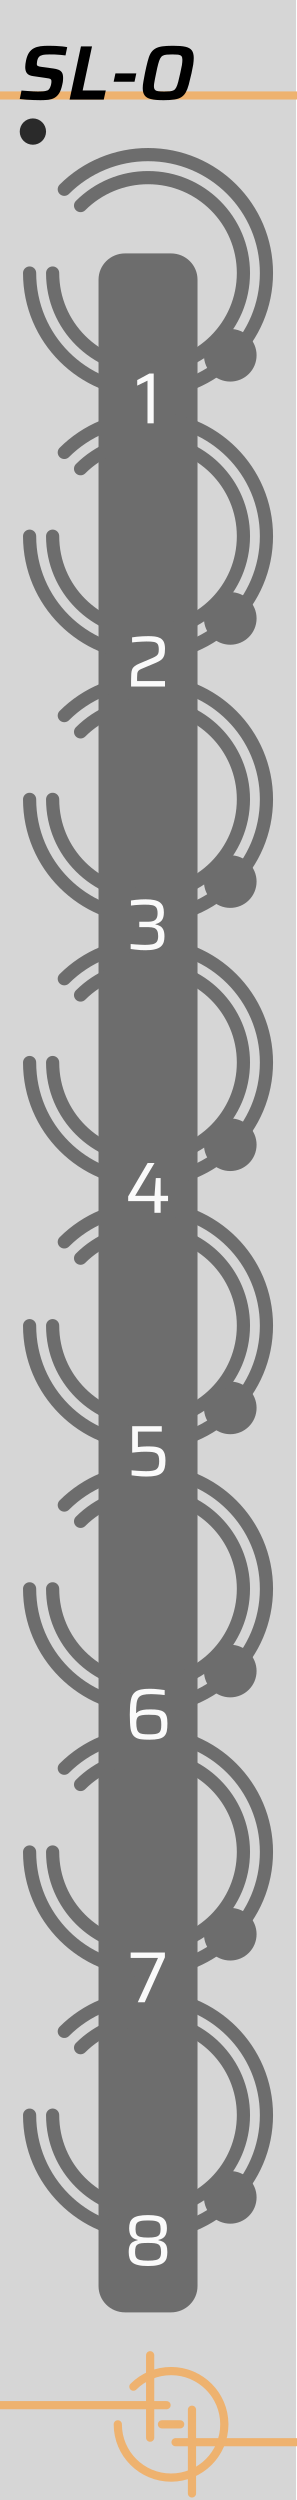
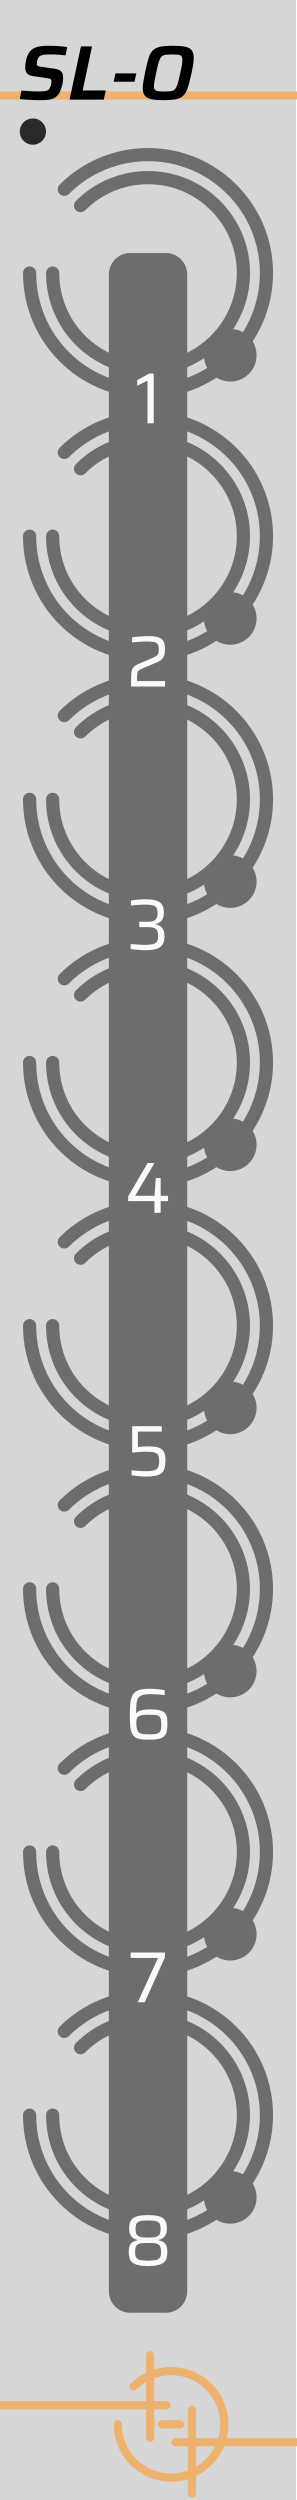
<svg xmlns="http://www.w3.org/2000/svg" width="100%" height="100%" viewBox="0 0 45 380" version="1.1" xml:space="preserve" style="fill-rule:evenodd;clip-rule:evenodd;stroke-linecap:round;stroke-linejoin:round;stroke-miterlimit:1.5;">
  <g id="background" transform="matrix(0.3,0,0,1,0,0)">
    <rect x="0" y="0" width="150" height="380" style="fill:rgb(214,214,214);" />
  </g>
  <g id="output" transform="matrix(1,0,0,1,-101,-10)">
    <g id="controls-background" transform="matrix(1,0,0,1,97,0)">
-       <g transform="matrix(0.994738,0,0,0.916412,0.229272,29.4938)">
-         <path d="M33.447,25.105L33.447,357.924C33.447,360.032 31.87,361.744 29.928,361.744L22.891,361.744C20.949,361.744 19.373,360.032 19.373,357.924L19.373,25.105C19.373,22.997 20.949,21.285 22.891,21.285L29.928,21.285C31.87,21.285 33.447,22.997 33.447,25.105Z" style="fill:rgb(109,109,109);stroke:rgb(109,109,109);stroke-width:1.05px;" />
+       <g transform="matrix(0.78158,0,0,0.916412,5.85871,29.4938)">
+         <path d="M33.447,24.286L33.447,358.743C33.447,360.399 31.87,361.744 29.928,361.744L22.891,361.744C20.949,361.744 19.373,360.399 19.373,358.743L19.373,24.286C19.373,22.63 20.949,21.285 22.891,21.285L29.928,21.285C31.87,21.285 33.447,22.63 33.447,24.286Z" style="fill:rgb(109,109,109);stroke:rgb(109,109,109);stroke-width:1.17px;" />
      </g>
      <g id="in-8" transform="matrix(1.56522,0,0,1.56522,-14.9783,-168.587)">
        <path d="M15,319.5C15,325.851 20.149,331 26.5,331C32.847,331 38,325.847 38,319.5C38,313.153 32.847,308 26.5,308C23.45,308 20.525,309.212 18.368,311.368C20.525,309.212 23.45,308 26.5,308C32.847,308 38,313.153 38,319.5C38,325.847 32.847,331 26.5,331C20.149,331 15,325.851 15,319.5Z" style="fill:none;stroke:rgb(109,109,109);stroke-width:1.28px;stroke-linecap:butt;stroke-miterlimit:2;" />
      </g>
      <g id="in-7" transform="matrix(1.56522,0,0,1.56522,-14.9783,-145.978)">
        <path d="M15,279.5C15,285.851 20.149,291 26.5,291C32.847,291 38,285.847 38,279.5C38,273.153 32.847,268 26.5,268C23.45,268 20.525,269.212 18.368,271.368C20.525,269.212 23.45,268 26.5,268C32.847,268 38,273.153 38,279.5C38,285.847 32.847,291 26.5,291C20.149,291 15,285.851 15,279.5Z" style="fill:none;stroke:rgb(109,109,109);stroke-width:1.28px;stroke-linecap:butt;stroke-miterlimit:2;" />
      </g>
      <g id="in-6" transform="matrix(1.56522,0,0,1.56522,-14.9783,-123.37)">
        <path d="M15,239.5C15,245.851 20.149,251 26.5,251C32.847,251 38,245.847 38,239.5C38,233.153 32.847,228 26.5,228C23.45,228 20.525,229.212 18.368,231.368C20.525,229.212 23.45,228 26.5,228C32.847,228 38,233.153 38,239.5C38,245.847 32.847,251 26.5,251C20.149,251 15,245.851 15,239.5Z" style="fill:none;stroke:rgb(109,109,109);stroke-width:1.28px;stroke-linecap:butt;stroke-miterlimit:2;" />
      </g>
      <g id="in-5" transform="matrix(1.56522,0,0,1.56522,-14.9783,-100.761)">
        <path d="M15,199.5C15,205.851 20.149,211 26.5,211C32.847,211 38,205.847 38,199.5C38,193.153 32.847,188 26.5,188C23.45,188 20.525,189.212 18.368,191.368C20.525,189.212 23.45,188 26.5,188C32.847,188 38,193.153 38,199.5C38,205.847 32.847,211 26.5,211C20.149,211 15,205.851 15,199.5Z" style="fill:none;stroke:rgb(109,109,109);stroke-width:1.28px;stroke-linecap:butt;stroke-miterlimit:2;" />
      </g>
      <g id="in-4" transform="matrix(1.56522,0,0,1.56522,-14.9783,-78.1522)">
        <path d="M15,159.5C15,165.851 20.149,171 26.5,171C32.847,171 38,165.847 38,159.5C38,153.153 32.847,148 26.5,148C23.45,148 20.525,149.212 18.368,151.368C20.525,149.212 23.45,148 26.5,148C32.847,148 38,153.153 38,159.5C38,165.847 32.847,171 26.5,171C20.149,171 15,165.851 15,159.5Z" style="fill:none;stroke:rgb(109,109,109);stroke-width:1.28px;stroke-linecap:butt;stroke-miterlimit:2;" />
      </g>
      <g id="in-3" transform="matrix(1.56522,0,0,1.56522,-14.9783,-55.5435)">
        <path d="M15,119.5C15,125.851 20.149,131 26.5,131C32.847,131 38,125.847 38,119.5C38,113.153 32.847,108 26.5,108C23.45,108 20.525,109.212 18.368,111.368C20.525,109.212 23.45,108 26.5,108C32.847,108 38,113.153 38,119.5C38,125.847 32.847,131 26.5,131C20.149,131 15,125.851 15,119.5Z" style="fill:none;stroke:rgb(109,109,109);stroke-width:1.28px;stroke-linecap:butt;stroke-miterlimit:2;" />
      </g>
      <g id="in-2" transform="matrix(1.56522,0,0,1.56522,-14.9783,-32.9348)">
        <path d="M15,79.5C15,85.851 20.149,91 26.5,91C32.847,91 38,85.847 38,79.5C38,73.153 32.847,68 26.5,68C23.45,68 20.525,69.212 18.368,71.368C20.525,69.212 23.45,68 26.5,68C32.847,68 38,73.153 38,79.5C38,85.847 32.847,91 26.5,91C20.149,91 15,85.851 15,79.5Z" style="fill:none;stroke:rgb(109,109,109);stroke-width:1.28px;stroke-linecap:butt;stroke-miterlimit:2;" />
      </g>
      <g id="in-1" transform="matrix(1.56522,0,0,1.56522,-14.9783,-10.3261)">
        <path d="M15,39.5C15,45.851 20.149,51 26.5,51C32.847,51 38,45.847 38,39.5C38,33.153 32.847,28 26.5,28C23.45,28 20.525,29.212 18.368,31.368C20.525,29.212 23.45,28 26.5,28C32.847,28 38,33.153 38,39.5C38,45.847 32.847,51 26.5,51C20.149,51 15,45.851 15,39.5Z" style="fill:none;stroke:rgb(109,109,109);stroke-width:1.28px;stroke-linecap:butt;stroke-miterlimit:2;" />
      </g>
      <g id="in-81" transform="matrix(1.26087,0,0,1.26087,-6.91304,-71.3478)">
        <path d="M15,319.5C15,325.851 20.149,331 26.5,331C32.847,331 38,325.847 38,319.5C38,313.153 32.847,308 26.5,308C23.45,308 20.525,309.212 18.368,311.368C20.525,309.212 23.45,308 26.5,308C32.847,308 38,313.153 38,319.5C38,325.847 32.847,331 26.5,331C20.149,331 15,325.851 15,319.5Z" style="fill:none;stroke:rgb(109,109,109);stroke-width:1.59px;stroke-linecap:butt;stroke-miterlimit:2;" />
      </g>
      <g id="in-71" transform="matrix(1.26087,0,0,1.26087,-6.91304,-60.9131)">
        <path d="M15,279.5C15,285.851 20.149,291 26.5,291C32.847,291 38,285.847 38,279.5C38,273.153 32.847,268 26.5,268C23.45,268 20.525,269.212 18.368,271.368C20.525,269.212 23.45,268 26.5,268C32.847,268 38,273.153 38,279.5C38,285.847 32.847,291 26.5,291C20.149,291 15,285.851 15,279.5Z" style="fill:none;stroke:rgb(109,109,109);stroke-width:1.59px;stroke-linecap:butt;stroke-miterlimit:2;" />
      </g>
      <g id="in-61" transform="matrix(1.26087,0,0,1.26087,-6.91304,-50.4783)">
        <path d="M15,239.5C15,245.851 20.149,251 26.5,251C32.847,251 38,245.847 38,239.5C38,233.153 32.847,228 26.5,228C23.45,228 20.525,229.212 18.368,231.368C20.525,229.212 23.45,228 26.5,228C32.847,228 38,233.153 38,239.5C38,245.847 32.847,251 26.5,251C20.149,251 15,245.851 15,239.5Z" style="fill:none;stroke:rgb(109,109,109);stroke-width:1.59px;stroke-linecap:butt;stroke-miterlimit:2;" />
      </g>
      <g id="in-51" transform="matrix(1.26087,0,0,1.26087,-6.91304,-40.0435)">
        <path d="M15,199.5C15,205.851 20.149,211 26.5,211C32.847,211 38,205.847 38,199.5C38,193.153 32.847,188 26.5,188C23.45,188 20.525,189.212 18.368,191.368C20.525,189.212 23.45,188 26.5,188C32.847,188 38,193.153 38,199.5C38,205.847 32.847,211 26.5,211C20.149,211 15,205.851 15,199.5Z" style="fill:none;stroke:rgb(109,109,109);stroke-width:1.59px;stroke-linecap:butt;stroke-miterlimit:2;" />
      </g>
      <g id="in-41" transform="matrix(1.26087,0,0,1.26087,-6.91304,-29.6087)">
        <path d="M15,159.5C15,165.851 20.149,171 26.5,171C32.847,171 38,165.847 38,159.5C38,153.153 32.847,148 26.5,148C23.45,148 20.525,149.212 18.368,151.368C20.525,149.212 23.45,148 26.5,148C32.847,148 38,153.153 38,159.5C38,165.847 32.847,171 26.5,171C20.149,171 15,165.851 15,159.5Z" style="fill:none;stroke:rgb(109,109,109);stroke-width:1.59px;stroke-linecap:butt;stroke-miterlimit:2;" />
      </g>
      <g id="in-31" transform="matrix(1.26087,0,0,1.26087,-6.91304,-19.1739)">
        <path d="M15,119.5C15,125.851 20.149,131 26.5,131C32.847,131 38,125.847 38,119.5C38,113.153 32.847,108 26.5,108C23.45,108 20.525,109.212 18.368,111.368C20.525,109.212 23.45,108 26.5,108C32.847,108 38,113.153 38,119.5C38,125.847 32.847,131 26.5,131C20.149,131 15,125.851 15,119.5Z" style="fill:none;stroke:rgb(109,109,109);stroke-width:1.59px;stroke-linecap:butt;stroke-miterlimit:2;" />
      </g>
      <g id="in-21" transform="matrix(1.26087,0,0,1.26087,-6.91304,-8.73914)">
        <path d="M15,79.5C15,85.851 20.149,91 26.5,91C32.847,91 38,85.847 38,79.5C38,73.153 32.847,68 26.5,68C23.45,68 20.525,69.212 18.368,71.368C20.525,69.212 23.45,68 26.5,68C32.847,68 38,73.153 38,79.5C38,85.847 32.847,91 26.5,91C20.149,91 15,85.851 15,79.5Z" style="fill:none;stroke:rgb(109,109,109);stroke-width:1.59px;stroke-linecap:butt;stroke-miterlimit:2;" />
      </g>
      <g id="in-11" transform="matrix(1.26087,0,0,1.26087,-6.91304,1.69564)">
        <path d="M15,39.5C15,45.851 20.149,51 26.5,51C32.847,51 38,45.847 38,39.5C38,33.153 32.847,28 26.5,28C23.45,28 20.525,29.212 18.368,31.368C20.525,29.212 23.45,28 26.5,28C32.847,28 38,33.153 38,39.5C38,45.847 32.847,51 26.5,51C20.149,51 15,45.851 15,39.5Z" style="fill:none;stroke:rgb(109,109,109);stroke-width:1.59px;stroke-linecap:butt;stroke-miterlimit:2;" />
      </g>
      <g id="in-7-led" transform="matrix(0.304348,0,0,0.304348,30.9348,291.978)">
        <circle cx="26.5" cy="39.5" r="11.5" style="fill:rgb(109,109,109);stroke:rgb(109,109,109);stroke-width:3.29px;stroke-linecap:butt;stroke-miterlimit:2;" />
      </g>
      <g id="in-8-led" transform="matrix(0.304348,0,0,0.304348,30.9348,331.978)">
        <circle cx="26.5" cy="39.5" r="11.5" style="fill:rgb(109,109,109);stroke:rgb(109,109,109);stroke-width:3.29px;stroke-linecap:butt;stroke-miterlimit:2;" />
      </g>
      <g id="in-6-led" transform="matrix(0.304348,0,0,0.304348,30.9348,251.978)">
        <circle cx="26.5" cy="39.5" r="11.5" style="fill:rgb(109,109,109);stroke:rgb(109,109,109);stroke-width:3.29px;stroke-linecap:butt;stroke-miterlimit:2;" />
      </g>
      <g id="in-5-led" transform="matrix(0.304348,0,0,0.304348,30.9348,211.978)">
        <circle cx="26.5" cy="39.5" r="11.5" style="fill:rgb(109,109,109);stroke:rgb(109,109,109);stroke-width:3.29px;stroke-linecap:butt;stroke-miterlimit:2;" />
      </g>
      <g id="in-4-led" transform="matrix(0.304348,0,0,0.304348,30.9348,171.978)">
        <circle cx="26.5" cy="39.5" r="11.5" style="fill:rgb(109,109,109);stroke:rgb(109,109,109);stroke-width:3.29px;stroke-linecap:butt;stroke-miterlimit:2;" />
      </g>
      <g id="in-3-led" transform="matrix(0.304348,0,0,0.304348,30.9348,131.978)">
        <circle cx="26.5" cy="39.5" r="11.5" style="fill:rgb(109,109,109);stroke:rgb(109,109,109);stroke-width:3.29px;stroke-linecap:butt;stroke-miterlimit:2;" />
      </g>
      <g id="in-2-led" transform="matrix(0.304348,0,0,0.304348,30.9348,91.9783)">
        <circle cx="26.5" cy="39.5" r="11.5" style="fill:rgb(109,109,109);stroke:rgb(109,109,109);stroke-width:3.29px;stroke-linecap:butt;stroke-miterlimit:2;" />
      </g>
      <g id="in-1-led" transform="matrix(0.304348,0,0,0.304348,30.9348,51.9783)">
        <circle cx="26.5" cy="39.5" r="11.5" style="fill:rgb(109,109,109);stroke:rgb(109,109,109);stroke-width:3.29px;stroke-linecap:butt;stroke-miterlimit:2;" />
      </g>
    </g>
    <g id="text" transform="matrix(1,0,0,1,42.4702,15)">
      <g transform="matrix(1,0,0,1,81.0358,339.348)">
        <g transform="matrix(11,0,0,11,-3.7565,0)">
          <path d="M0.341,0.008C0.285,0.008 0.239,0.004 0.204,-0.005C0.169,-0.013 0.142,-0.025 0.123,-0.042C0.104,-0.058 0.092,-0.078 0.085,-0.102C0.078,-0.125 0.074,-0.153 0.074,-0.184C0.074,-0.223 0.079,-0.254 0.089,-0.276C0.098,-0.297 0.112,-0.313 0.131,-0.324C0.15,-0.335 0.172,-0.343 0.199,-0.349L0.199,-0.353C0.158,-0.361 0.128,-0.378 0.109,-0.403C0.09,-0.428 0.08,-0.465 0.08,-0.515C0.08,-0.546 0.084,-0.572 0.092,-0.595C0.1,-0.618 0.114,-0.636 0.133,-0.652C0.152,-0.667 0.179,-0.678 0.213,-0.685C0.247,-0.692 0.29,-0.696 0.341,-0.696C0.392,-0.696 0.435,-0.692 0.469,-0.685C0.503,-0.678 0.53,-0.667 0.549,-0.652C0.568,-0.636 0.582,-0.618 0.59,-0.595C0.598,-0.572 0.602,-0.546 0.602,-0.515C0.602,-0.465 0.592,-0.428 0.573,-0.403C0.554,-0.378 0.524,-0.361 0.483,-0.353L0.483,-0.349C0.51,-0.343 0.533,-0.335 0.552,-0.324C0.57,-0.313 0.584,-0.297 0.594,-0.276C0.603,-0.254 0.608,-0.223 0.608,-0.184C0.608,-0.153 0.604,-0.125 0.598,-0.102C0.591,-0.078 0.578,-0.058 0.559,-0.042C0.54,-0.025 0.513,-0.013 0.478,-0.005C0.443,0.004 0.398,0.008 0.341,0.008ZM0.341,-0.066C0.387,-0.066 0.423,-0.069 0.449,-0.075C0.475,-0.08 0.494,-0.092 0.505,-0.109C0.516,-0.126 0.521,-0.152 0.521,-0.187C0.521,-0.214 0.518,-0.236 0.513,-0.253C0.508,-0.269 0.499,-0.281 0.486,-0.29C0.472,-0.299 0.454,-0.304 0.431,-0.307C0.408,-0.31 0.378,-0.311 0.341,-0.311C0.304,-0.311 0.274,-0.31 0.251,-0.307C0.228,-0.304 0.21,-0.299 0.197,-0.29C0.184,-0.281 0.174,-0.269 0.17,-0.253C0.165,-0.236 0.162,-0.214 0.162,-0.187C0.162,-0.152 0.167,-0.126 0.178,-0.109C0.189,-0.092 0.207,-0.08 0.233,-0.075C0.259,-0.069 0.295,-0.066 0.341,-0.066ZM0.341,-0.385C0.388,-0.385 0.424,-0.388 0.449,-0.395C0.474,-0.401 0.491,-0.413 0.501,-0.43C0.51,-0.447 0.515,-0.471 0.515,-0.503C0.515,-0.535 0.511,-0.56 0.502,-0.577C0.493,-0.594 0.475,-0.605 0.451,-0.612C0.426,-0.619 0.389,-0.622 0.341,-0.622C0.293,-0.622 0.257,-0.619 0.232,-0.612C0.207,-0.605 0.19,-0.594 0.181,-0.577C0.172,-0.56 0.168,-0.535 0.168,-0.503C0.168,-0.471 0.173,-0.447 0.182,-0.43C0.191,-0.413 0.209,-0.401 0.234,-0.395C0.259,-0.388 0.294,-0.385 0.341,-0.385Z" style="fill:rgb(250,250,250);fill-rule:nonzero;" />
        </g>
      </g>
      <g transform="matrix(1,0,0,1,81.0358,299.348)">
        <g transform="matrix(11,0,0,11,-3.0965,0)">
          <path d="M0.139,-0L0.419,-0.613L0.041,-0.613L0.041,-0.688L0.514,-0.688L0.514,-0.621L0.235,-0L0.139,-0Z" style="fill:rgb(250,250,250);fill-rule:nonzero;" />
        </g>
      </g>
      <g transform="matrix(1,0,0,1,81.0358,259.348)">
        <g transform="matrix(11,0,0,11,-3.6135,0)">
          <path d="M0.347,0.008C0.301,0.008 0.262,0.006 0.23,0.002C0.197,-0.003 0.17,-0.012 0.15,-0.027C0.129,-0.041 0.112,-0.063 0.101,-0.093C0.094,-0.108 0.089,-0.127 0.086,-0.15C0.083,-0.173 0.08,-0.2 0.079,-0.231C0.077,-0.262 0.076,-0.297 0.076,-0.337C0.076,-0.374 0.077,-0.407 0.079,-0.437C0.08,-0.467 0.083,-0.494 0.087,-0.517C0.09,-0.54 0.095,-0.561 0.101,-0.579C0.112,-0.61 0.129,-0.634 0.15,-0.651C0.171,-0.668 0.199,-0.679 0.232,-0.686C0.265,-0.693 0.306,-0.696 0.354,-0.696C0.371,-0.696 0.392,-0.695 0.415,-0.694C0.438,-0.692 0.462,-0.69 0.487,-0.687C0.511,-0.684 0.535,-0.681 0.558,-0.678L0.558,-0.609C0.537,-0.612 0.516,-0.614 0.493,-0.616C0.47,-0.617 0.448,-0.619 0.427,-0.62C0.405,-0.621 0.387,-0.622 0.372,-0.622C0.325,-0.622 0.288,-0.619 0.261,-0.612C0.233,-0.605 0.212,-0.593 0.198,-0.575C0.184,-0.557 0.175,-0.531 0.17,-0.497C0.165,-0.462 0.163,-0.417 0.163,-0.361L0.169,-0.361C0.176,-0.369 0.187,-0.377 0.2,-0.385C0.213,-0.392 0.233,-0.399 0.259,-0.404C0.284,-0.409 0.319,-0.411 0.362,-0.411C0.404,-0.411 0.44,-0.409 0.47,-0.404C0.5,-0.399 0.524,-0.39 0.543,-0.377C0.562,-0.364 0.575,-0.344 0.584,-0.319C0.592,-0.294 0.596,-0.26 0.596,-0.218C0.596,-0.174 0.593,-0.137 0.587,-0.108C0.58,-0.079 0.568,-0.056 0.55,-0.039C0.532,-0.022 0.507,-0.01 0.474,-0.003C0.441,0.004 0.399,0.008 0.347,0.008ZM0.339,-0.066C0.374,-0.066 0.402,-0.067 0.425,-0.07C0.448,-0.073 0.465,-0.079 0.478,-0.088C0.491,-0.097 0.499,-0.11 0.504,-0.127C0.509,-0.144 0.511,-0.168 0.511,-0.199C0.511,-0.231 0.509,-0.256 0.504,-0.275C0.499,-0.294 0.491,-0.308 0.479,-0.317C0.467,-0.326 0.45,-0.331 0.427,-0.334C0.404,-0.336 0.375,-0.337 0.339,-0.337C0.3,-0.337 0.268,-0.335 0.245,-0.331C0.222,-0.327 0.204,-0.321 0.194,-0.312C0.183,-0.303 0.175,-0.291 0.172,-0.277C0.168,-0.263 0.166,-0.246 0.166,-0.226C0.166,-0.189 0.169,-0.16 0.175,-0.139C0.18,-0.118 0.19,-0.102 0.203,-0.091C0.216,-0.08 0.233,-0.074 0.255,-0.071C0.277,-0.068 0.305,-0.066 0.339,-0.066Z" style="fill:rgb(250,250,250);fill-rule:nonzero;" />
        </g>
      </g>
      <g transform="matrix(1,0,0,1,81.0358,219.348)">
        <g transform="matrix(11,0,0,11,-3.4045,0)">
          <path d="M0.287,0.008C0.266,0.008 0.244,0.007 0.219,0.006C0.194,0.004 0.17,0.002 0.146,-0.001C0.122,-0.003 0.101,-0.006 0.082,-0.009L0.082,-0.078C0.105,-0.076 0.129,-0.074 0.154,-0.072C0.179,-0.07 0.202,-0.069 0.224,-0.068C0.246,-0.067 0.265,-0.066 0.281,-0.066C0.318,-0.066 0.349,-0.068 0.373,-0.073C0.396,-0.077 0.415,-0.084 0.428,-0.095C0.44,-0.105 0.45,-0.119 0.455,-0.137C0.46,-0.154 0.463,-0.176 0.463,-0.203C0.463,-0.232 0.46,-0.256 0.455,-0.274C0.449,-0.291 0.439,-0.304 0.425,-0.313C0.41,-0.322 0.39,-0.328 0.365,-0.331C0.34,-0.334 0.307,-0.335 0.267,-0.335C0.254,-0.335 0.237,-0.335 0.218,-0.334C0.198,-0.333 0.177,-0.331 0.155,-0.329C0.133,-0.327 0.111,-0.325 0.09,-0.322L0.09,-0.688L0.499,-0.688L0.499,-0.613L0.169,-0.613L0.169,-0.399C0.182,-0.401 0.198,-0.403 0.216,-0.405C0.233,-0.406 0.251,-0.407 0.27,-0.408C0.288,-0.409 0.305,-0.409 0.321,-0.409C0.37,-0.409 0.41,-0.405 0.44,-0.397C0.47,-0.389 0.493,-0.377 0.509,-0.36C0.524,-0.343 0.535,-0.322 0.541,-0.298C0.547,-0.273 0.55,-0.245 0.55,-0.213C0.55,-0.172 0.546,-0.138 0.539,-0.11C0.531,-0.081 0.518,-0.059 0.499,-0.042C0.48,-0.025 0.453,-0.012 0.419,-0.004C0.385,0.004 0.341,0.008 0.287,0.008Z" style="fill:rgb(250,250,250);fill-rule:nonzero;" />
        </g>
      </g>
      <g transform="matrix(1,0,0,1,81.0358,179.348)">
        <g transform="matrix(11,0,0,11,-3.531,0)">
          <path d="M0.409,-0L0.409,-0.161L0.046,-0.161L0.046,-0.227L0.315,-0.688L0.41,-0.688L0.142,-0.235L0.41,-0.235L0.428,-0.48L0.495,-0.48L0.495,-0.235L0.597,-0.235L0.597,-0.161L0.495,-0.161L0.495,-0L0.409,-0Z" style="fill:rgb(250,250,250);fill-rule:nonzero;" />
        </g>
      </g>
      <g transform="matrix(1,0,0,1,81.0358,139.348)">
        <g transform="matrix(11,0,0,11,-3.3055,0)">
          <path d="M0.264,0.008C0.243,0.008 0.221,0.007 0.196,0.006C0.171,0.004 0.146,0.002 0.123,-0.001C0.099,-0.004 0.078,-0.006 0.06,-0.009L0.06,-0.078C0.083,-0.076 0.106,-0.074 0.131,-0.072C0.156,-0.07 0.179,-0.069 0.201,-0.068C0.223,-0.067 0.242,-0.066 0.258,-0.066C0.297,-0.066 0.331,-0.069 0.358,-0.074C0.385,-0.079 0.406,-0.09 0.42,-0.107C0.433,-0.124 0.44,-0.15 0.44,-0.187C0.44,-0.218 0.436,-0.242 0.427,-0.261C0.418,-0.279 0.404,-0.292 0.385,-0.3C0.366,-0.307 0.34,-0.311 0.308,-0.311L0.179,-0.311L0.179,-0.386L0.308,-0.386C0.331,-0.386 0.351,-0.389 0.37,-0.395C0.389,-0.401 0.404,-0.412 0.415,-0.429C0.426,-0.446 0.432,-0.47 0.432,-0.503C0.432,-0.539 0.426,-0.565 0.414,-0.582C0.402,-0.599 0.383,-0.61 0.356,-0.615C0.329,-0.62 0.293,-0.622 0.248,-0.622C0.23,-0.622 0.21,-0.621 0.188,-0.62C0.166,-0.619 0.144,-0.617 0.123,-0.616C0.101,-0.614 0.081,-0.612 0.064,-0.609L0.064,-0.679C0.082,-0.682 0.103,-0.685 0.126,-0.688C0.149,-0.69 0.173,-0.692 0.198,-0.694C0.223,-0.695 0.245,-0.696 0.265,-0.696C0.314,-0.696 0.354,-0.692 0.387,-0.685C0.42,-0.678 0.446,-0.667 0.465,-0.652C0.484,-0.637 0.498,-0.619 0.507,-0.596C0.515,-0.573 0.519,-0.546 0.519,-0.515C0.519,-0.465 0.509,-0.428 0.489,-0.403C0.468,-0.378 0.439,-0.362 0.402,-0.353L0.402,-0.349C0.427,-0.344 0.449,-0.336 0.468,-0.325C0.487,-0.314 0.501,-0.297 0.512,-0.274C0.522,-0.251 0.527,-0.221 0.527,-0.184C0.527,-0.155 0.524,-0.128 0.517,-0.105C0.509,-0.081 0.497,-0.061 0.478,-0.044C0.459,-0.027 0.433,-0.014 0.399,-0.006C0.364,0.004 0.319,0.008 0.264,0.008Z" style="fill:rgb(250,250,250);fill-rule:nonzero;" />
        </g>
      </g>
      <g transform="matrix(1,0,0,1,81.0358,99.348)">
        <g transform="matrix(11,0,0,11,-3.355,0)">
          <path d="M0.07,-0L0.07,-0.08C0.07,-0.118 0.071,-0.15 0.073,-0.176C0.074,-0.201 0.079,-0.222 0.086,-0.239C0.093,-0.256 0.105,-0.27 0.121,-0.282C0.136,-0.294 0.158,-0.306 0.187,-0.318L0.368,-0.395C0.392,-0.406 0.41,-0.416 0.422,-0.425C0.434,-0.434 0.442,-0.446 0.447,-0.459C0.451,-0.472 0.453,-0.49 0.453,-0.512C0.453,-0.544 0.448,-0.568 0.439,-0.584C0.429,-0.599 0.412,-0.61 0.388,-0.615C0.363,-0.62 0.329,-0.622 0.284,-0.622C0.268,-0.622 0.249,-0.621 0.226,-0.62C0.203,-0.619 0.179,-0.617 0.154,-0.616C0.129,-0.614 0.106,-0.612 0.084,-0.609L0.084,-0.679C0.103,-0.682 0.126,-0.685 0.152,-0.688C0.177,-0.69 0.204,-0.692 0.232,-0.694C0.259,-0.695 0.285,-0.696 0.31,-0.696C0.342,-0.696 0.372,-0.694 0.399,-0.691C0.426,-0.688 0.451,-0.68 0.472,-0.669C0.493,-0.658 0.51,-0.64 0.522,-0.617C0.533,-0.593 0.539,-0.561 0.539,-0.521C0.539,-0.481 0.535,-0.449 0.527,-0.426C0.518,-0.402 0.505,-0.383 0.487,-0.369C0.468,-0.354 0.444,-0.341 0.414,-0.328L0.208,-0.241C0.191,-0.234 0.178,-0.225 0.171,-0.216C0.163,-0.207 0.158,-0.195 0.156,-0.18C0.154,-0.165 0.153,-0.145 0.153,-0.122L0.153,-0.075L0.539,-0.075L0.539,-0L0.07,-0Z" style="fill:rgb(250,250,250);fill-rule:nonzero;" />
        </g>
      </g>
      <g transform="matrix(1,0,0,1,81.0358,59.348)">
        <g transform="matrix(11,0,0,11,-2.068,0)">
          <path d="M0.18,-0L0.18,-0.59L0.038,-0.521L0.038,-0.598L0.205,-0.688L0.266,-0.688L0.266,-0L0.18,-0Z" style="fill:rgb(250,250,250);fill-rule:nonzero;" />
        </g>
      </g>
    </g>
  </g>
  <g id="LED" transform="matrix(0.596842,0,0,1.70526,-38.0289,-7.71429)">
    <ellipse cx="72.094" cy="16.252" rx="3.351" ry="1.173" style="fill:rgb(42,42,42);" />
  </g>
  <g id="not-things-lines" transform="matrix(0.00411803,0,0,0.00411803,-22.2673,355.894)">
    <g transform="matrix(0.978109,0,0,0.959074,7233.25,-101.159)">
      <path d="M4760,3985L9305.27,3985" style="fill:none;stroke:rgb(238,178,111);stroke-width:313.37px;" />
    </g>
    <g transform="matrix(0.970692,0,0,0.959074,7272.62,-101.159)">
      <path d="M4410,2560L-1921.67,2560" style="fill:none;stroke:rgb(238,178,111);stroke-width:314.58px;" />
    </g>
    <g transform="matrix(0.96045,0,0,0.96045,7473.62,-1632.04)">
      <path d="M5226.34,4325L5226.34,7541.25" style="fill:none;stroke:rgb(238,178,111);stroke-width:316.04px;" />
    </g>
    <g transform="matrix(0.959074,0,0,0.960269,7146.63,-1632.54)">
      <path d="M3964.79,5400L3964.79,2232.68" style="fill:none;stroke:rgb(238,178,111);stroke-width:316.3px;" />
    </g>
    <g transform="matrix(0.959074,0,0,0.959074,7323.91,-101.095)">
      <path d="M4235,3297L4935,3297" style="fill:none;stroke:rgb(238,178,111);stroke-width:316.5px;" />
    </g>
    <g transform="matrix(0.950864,0,0,0.950864,7164.38,-150.825)">
      <path d="M3330.5,1915.9C3704.78,1541.63 4221.7,1310 4792.3,1310C5933.49,1310 6860,2236.51 6860,3377.7C6860,4518.9 5933.49,5445.4 4792.3,5445.4C3651.1,5445.4 2724.6,4518.9 2724.6,3377.7" style="fill:none;stroke:rgb(238,178,111);stroke-width:319.23px;" />
    </g>
  </g>
  <g transform="matrix(0.00402788,0,0,0.0039495,7.51945,-1.22874)">
    <path d="M-1866.85,3985L9305.27,3985" style="fill:none;stroke:rgb(238,178,111);stroke-width:313.37px;" />
  </g>
  <g transform="matrix(1,0,0,1,-44.8166,4.90775)">
    <g transform="matrix(11.75,0,0,11.75,47.4523,10.2272)">
      <path d="M0.3,0.008C0.271,0.008 0.241,0.007 0.209,0.006C0.176,0.005 0.145,0.003 0.114,0.001C0.083,-0.002 0.056,-0.004 0.031,-0.007L0.054,-0.117C0.078,-0.115 0.103,-0.113 0.129,-0.111C0.155,-0.109 0.18,-0.107 0.205,-0.106C0.229,-0.105 0.25,-0.104 0.267,-0.104C0.289,-0.104 0.308,-0.105 0.324,-0.106C0.339,-0.107 0.353,-0.108 0.364,-0.111C0.375,-0.113 0.385,-0.116 0.394,-0.12C0.401,-0.124 0.407,-0.13 0.412,-0.137C0.417,-0.143 0.421,-0.151 0.425,-0.16C0.429,-0.169 0.432,-0.178 0.435,-0.188C0.437,-0.197 0.439,-0.207 0.44,-0.216C0.44,-0.225 0.441,-0.232 0.441,-0.238C0.441,-0.248 0.439,-0.256 0.434,-0.261C0.429,-0.266 0.421,-0.27 0.409,-0.273C0.397,-0.276 0.38,-0.278 0.358,-0.281L0.206,-0.303C0.166,-0.308 0.139,-0.321 0.124,-0.341C0.109,-0.36 0.102,-0.387 0.102,-0.421C0.102,-0.433 0.103,-0.447 0.105,-0.462C0.107,-0.476 0.11,-0.492 0.113,-0.508C0.122,-0.549 0.135,-0.583 0.152,-0.608C0.169,-0.632 0.189,-0.651 0.214,-0.664C0.238,-0.677 0.266,-0.685 0.299,-0.69C0.331,-0.694 0.367,-0.696 0.406,-0.696C0.435,-0.696 0.464,-0.695 0.494,-0.694C0.524,-0.693 0.552,-0.691 0.579,-0.688C0.606,-0.685 0.628,-0.682 0.645,-0.678L0.623,-0.571C0.604,-0.574 0.583,-0.576 0.56,-0.578C0.536,-0.58 0.512,-0.582 0.487,-0.583C0.462,-0.584 0.439,-0.584 0.417,-0.584C0.396,-0.584 0.379,-0.583 0.364,-0.582C0.349,-0.581 0.336,-0.579 0.325,-0.576C0.314,-0.573 0.305,-0.57 0.297,-0.566C0.289,-0.561 0.282,-0.555 0.276,-0.547C0.27,-0.539 0.265,-0.53 0.262,-0.52C0.259,-0.51 0.256,-0.5 0.255,-0.49C0.253,-0.48 0.252,-0.47 0.252,-0.46C0.252,-0.447 0.257,-0.438 0.267,-0.434C0.276,-0.429 0.293,-0.425 0.318,-0.422L0.465,-0.402C0.488,-0.399 0.51,-0.394 0.529,-0.387C0.548,-0.38 0.564,-0.369 0.575,-0.353C0.586,-0.337 0.592,-0.313 0.592,-0.28C0.592,-0.272 0.592,-0.264 0.591,-0.255C0.59,-0.245 0.589,-0.236 0.588,-0.225C0.586,-0.214 0.584,-0.203 0.581,-0.192C0.571,-0.145 0.558,-0.109 0.541,-0.082C0.524,-0.055 0.503,-0.035 0.48,-0.022C0.457,-0.009 0.43,-0.001 0.4,0.003C0.37,0.006 0.337,0.008 0.3,0.008Z" style="fill-rule:nonzero;" />
    </g>
    <g transform="matrix(11.75,0,0,11.75,54.9958,10.2272)">
      <path d="M0.034,-0L0.181,-0.688L0.324,-0.688L0.203,-0.118L0.502,-0.118L0.476,-0L0.034,-0Z" style="fill-rule:nonzero;" />
    </g>
    <g transform="matrix(11.75,0,0,11.75,61.4583,10.2272)">
      <path d="M0.054,-0.231L0.077,-0.339L0.347,-0.339L0.324,-0.231L0.054,-0.231Z" style="fill-rule:nonzero;" />
    </g>
    <g transform="matrix(11.75,0,0,11.75,65.8998,10.2272)">
      <path d="M0.324,0.008C0.254,0.008 0.199,0.004 0.16,-0.006C0.121,-0.014 0.093,-0.031 0.077,-0.054C0.06,-0.077 0.052,-0.108 0.052,-0.149C0.052,-0.174 0.055,-0.202 0.061,-0.235C0.066,-0.268 0.073,-0.305 0.082,-0.348C0.094,-0.405 0.105,-0.454 0.116,-0.495C0.126,-0.536 0.138,-0.569 0.153,-0.596C0.168,-0.622 0.187,-0.642 0.211,-0.657C0.234,-0.672 0.265,-0.682 0.302,-0.688C0.339,-0.693 0.386,-0.696 0.441,-0.696C0.511,-0.696 0.566,-0.692 0.605,-0.683C0.644,-0.674 0.671,-0.658 0.688,-0.635C0.704,-0.612 0.712,-0.579 0.712,-0.538C0.712,-0.513 0.709,-0.484 0.705,-0.452C0.7,-0.42 0.692,-0.383 0.683,-0.34C0.67,-0.282 0.658,-0.233 0.647,-0.192C0.636,-0.151 0.623,-0.118 0.608,-0.092C0.593,-0.066 0.574,-0.046 0.551,-0.031C0.528,-0.016 0.498,-0.006 0.462,-0.001C0.425,0.005 0.379,0.008 0.324,0.008ZM0.331,-0.104C0.361,-0.104 0.386,-0.105 0.405,-0.107C0.424,-0.109 0.44,-0.114 0.454,-0.121C0.467,-0.128 0.477,-0.141 0.486,-0.158C0.495,-0.175 0.503,-0.199 0.511,-0.229C0.519,-0.259 0.528,-0.297 0.538,-0.344C0.547,-0.384 0.554,-0.418 0.559,-0.446C0.563,-0.474 0.565,-0.497 0.565,-0.515C0.565,-0.537 0.561,-0.553 0.552,-0.563C0.543,-0.572 0.529,-0.578 0.51,-0.581C0.491,-0.583 0.465,-0.584 0.433,-0.584C0.403,-0.584 0.378,-0.583 0.359,-0.581C0.339,-0.579 0.323,-0.574 0.31,-0.567C0.297,-0.56 0.286,-0.547 0.277,-0.53C0.268,-0.513 0.26,-0.489 0.252,-0.459C0.244,-0.429 0.235,-0.391 0.226,-0.344C0.22,-0.317 0.215,-0.292 0.211,-0.271C0.206,-0.249 0.203,-0.23 0.201,-0.215C0.198,-0.199 0.197,-0.185 0.197,-0.172C0.197,-0.151 0.202,-0.135 0.211,-0.126C0.22,-0.116 0.234,-0.11 0.253,-0.108C0.272,-0.105 0.298,-0.104 0.331,-0.104Z" style="fill-rule:nonzero;" />
    </g>
  </g>
</svg>
